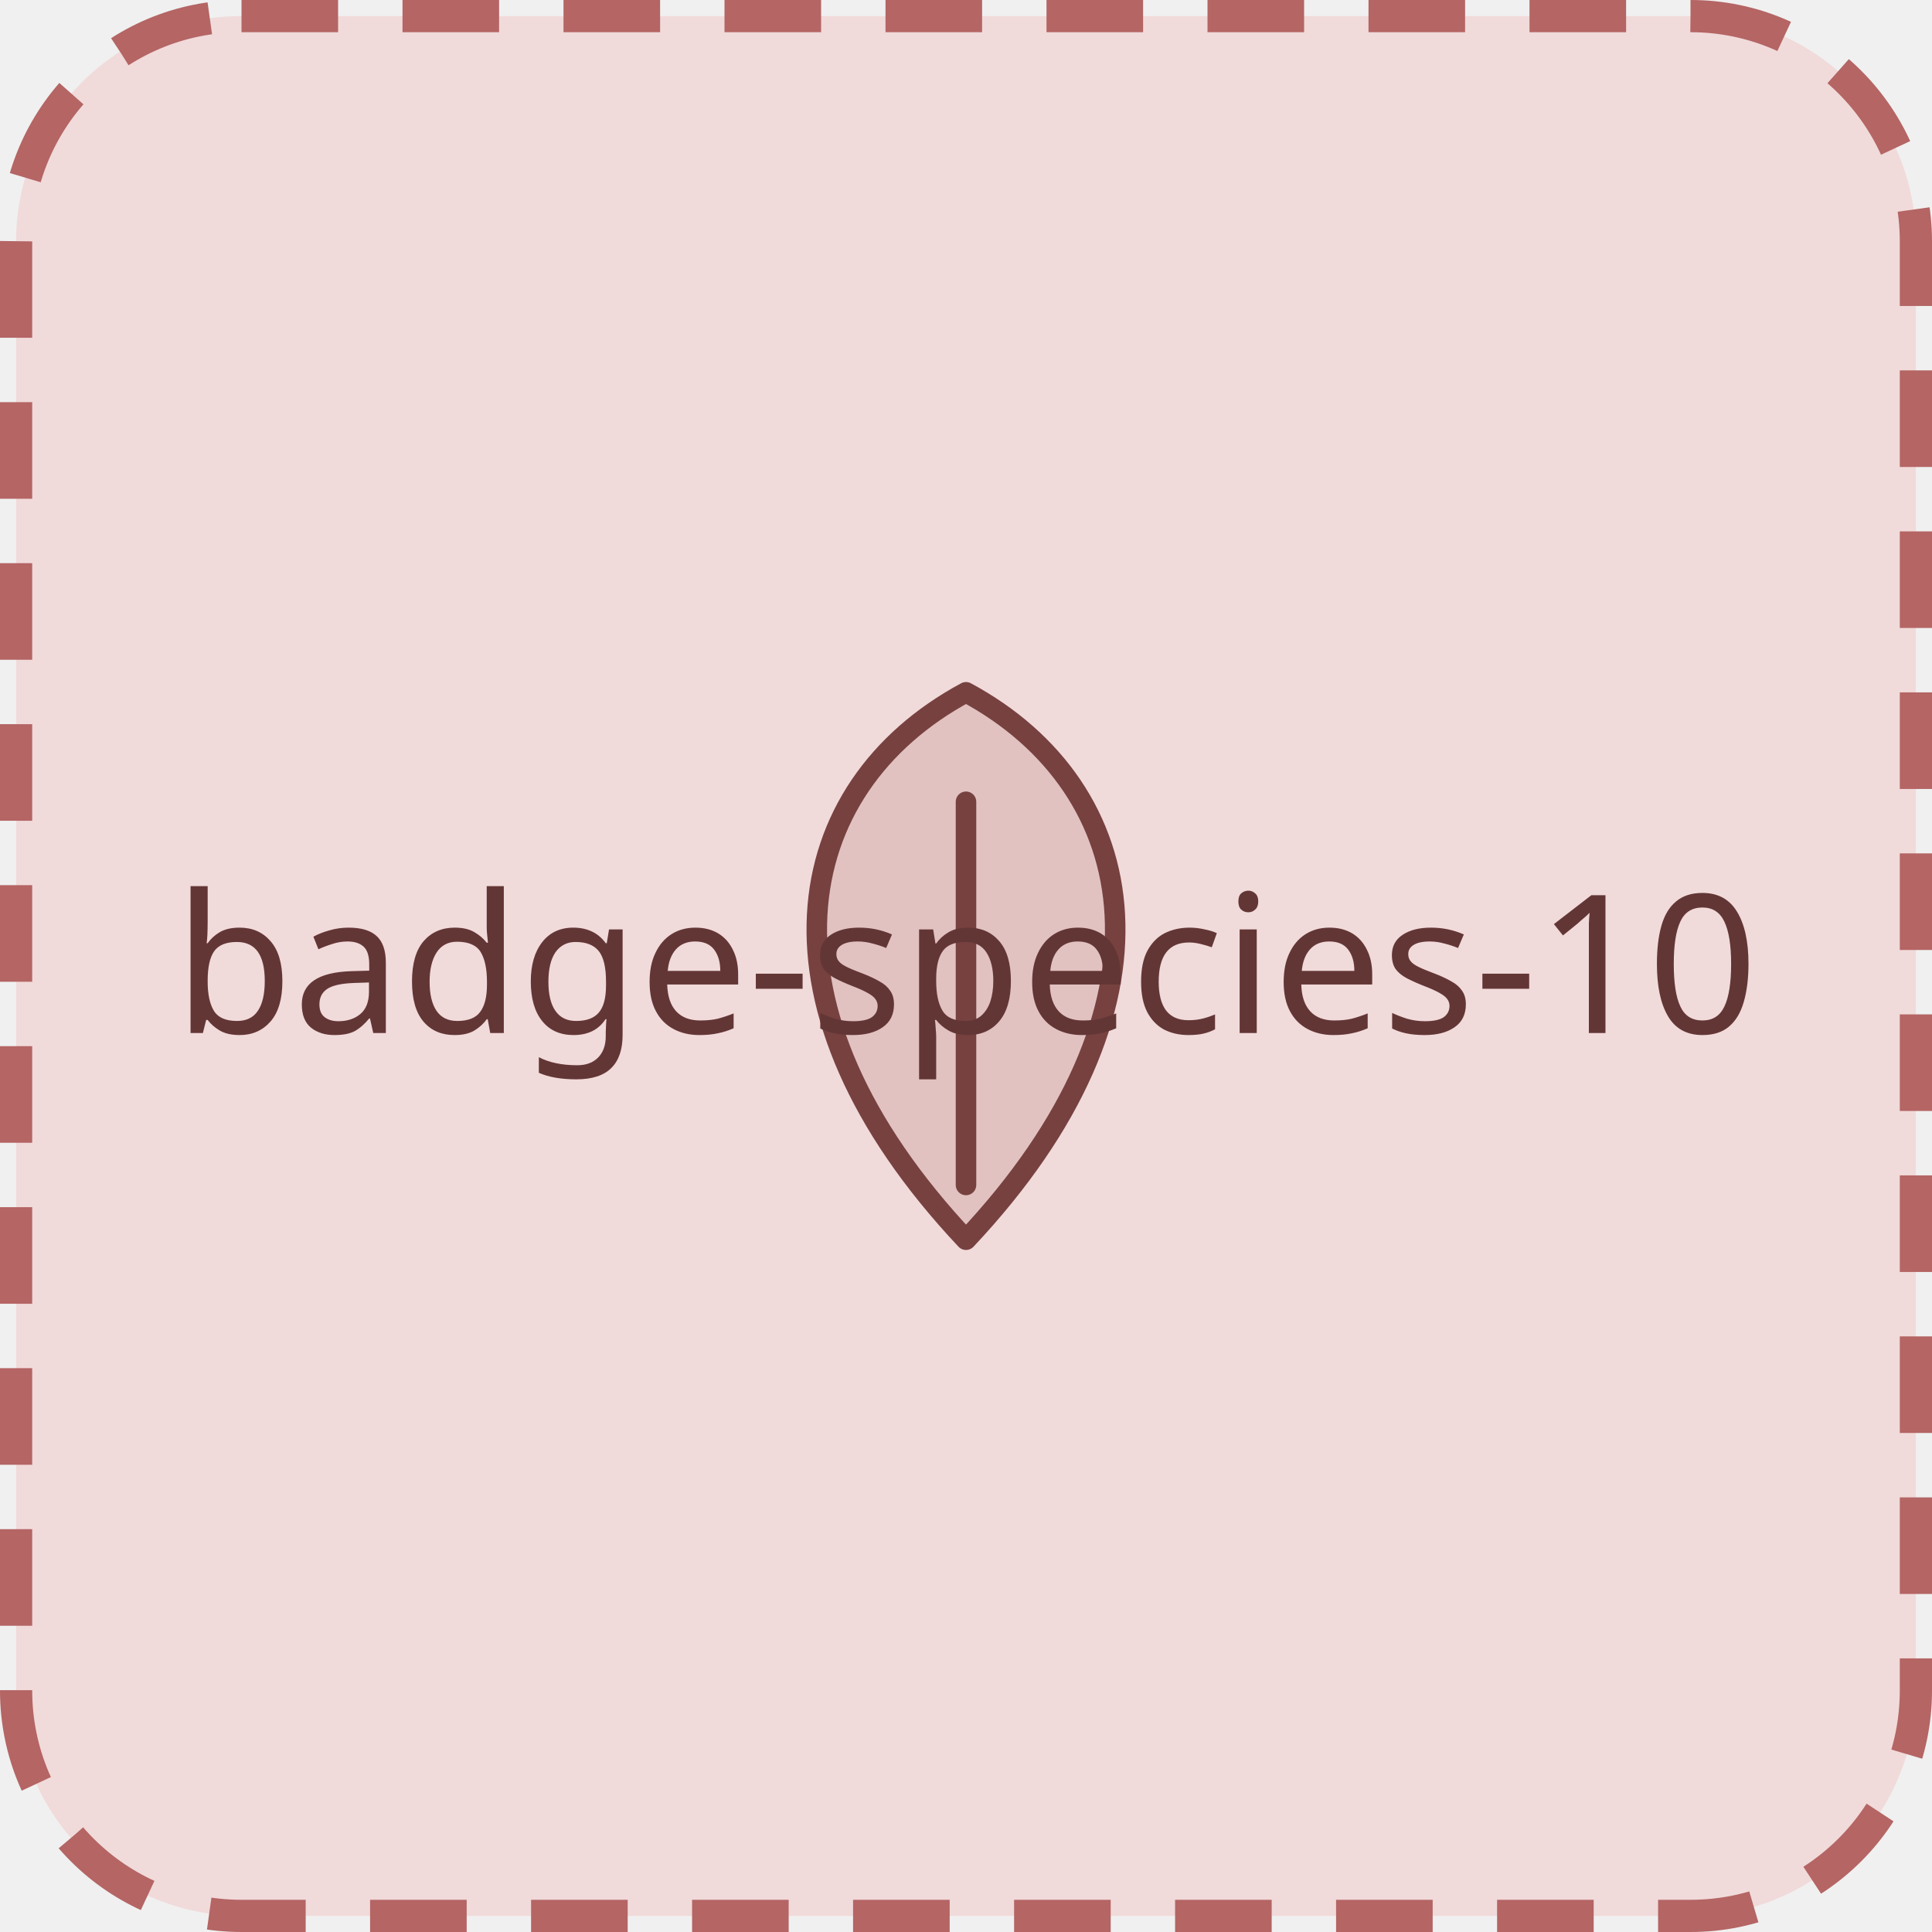
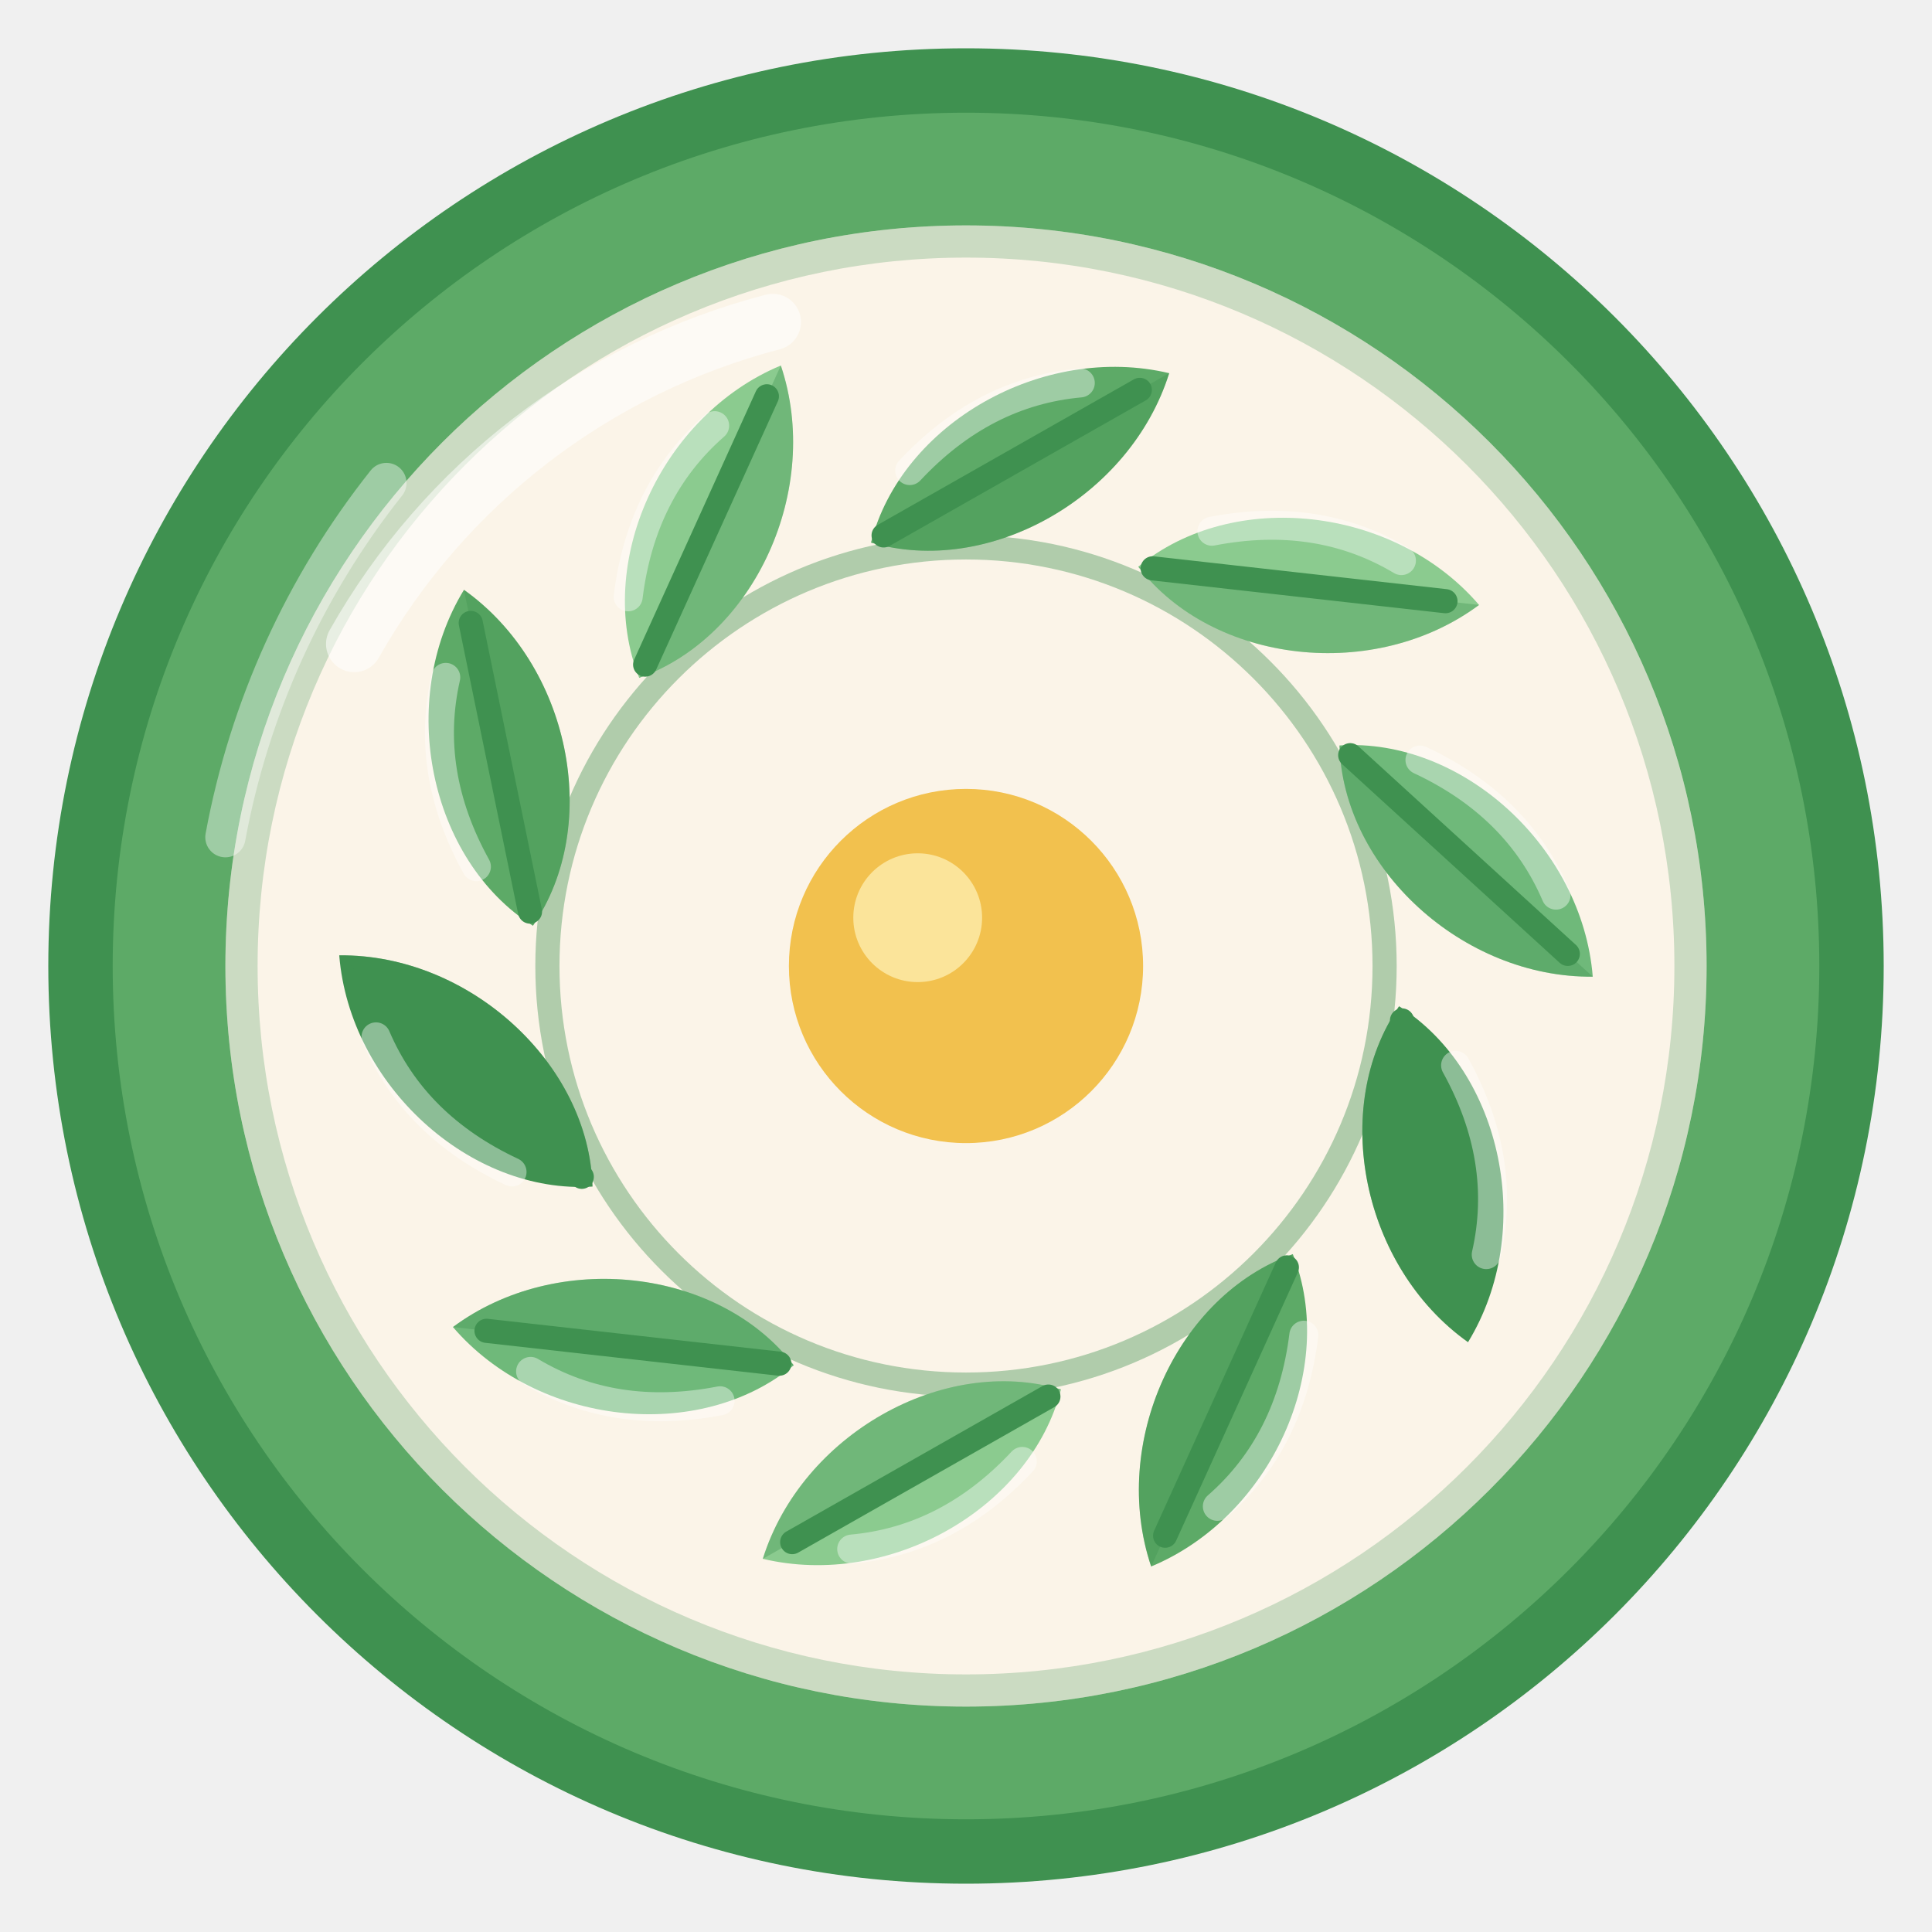
- <svg xmlns="http://www.w3.org/2000/svg" width="120" height="120" viewBox="0 0 120 120">
-   <rect x="1" y="1" width="118" height="118" rx="14" fill="hsl(1 45% 90%)" stroke="hsl(1 35% 55%)" stroke-width="2" stroke-dasharray="6 4" />
-   <g transform="translate(39.6 39.6) scale(0.425)" fill="hsl(1 35% 82%)" stroke="hsl(1 30% 36%)" stroke-width="3" stroke-linejoin="round" stroke-linecap="round">
-     <path d="M48 8C74 22 80 54 48 88C16 54 22 22 48 8Z" />
-     <path d="M48 24V80" fill="none" />
+ <svg xmlns="http://www.w3.org/2000/svg" width="120" height="120" viewBox="0 0 120 120" role="img">
+   <circle cx="60" cy="60" r="57" fill="#3F9150" />
+   <circle cx="60" cy="60" r="53" fill="#5DAA67" />
+   <circle cx="60" cy="60" r="46" fill="#fbf4e8" />
+   <circle cx="60" cy="60" r="45" fill="none" stroke="#3F9150" stroke-opacity=".25" stroke-width="2" />
+   <path d="M22 40A42 42 0 0 1 48 20" fill="none" stroke="#fff" stroke-opacity=".55" stroke-width="3.5" stroke-linecap="round" />
+   <path d="M14 52A50 50 0 0 1 24 30" fill="none" stroke="#fff" stroke-opacity=".4" stroke-width="2.5" stroke-linecap="round" />
+   <circle cx="60" cy="60" r="26" fill="none" stroke="#3F9150" stroke-width="1.5" opacity=".4" />
+   <g transform="translate(54.1 33.7) rotate(-29.6)">
+     <path d="M0 0C5.3 -5.5 15.4 -5.5 21.3 0C15.4 5.5 5.3 5.5 0 0Z" fill="#5DAA67" />
+     <path d="M0 0C5.3 5.5 15.4 5.5 21.3 0Z" fill="#3F9150" opacity=".35" />
+     <path d="M4.3 -2.7Q10.7 -4.7 16.2 -2.2" fill="none" stroke="#fff" stroke-opacity=".4" stroke-width="1.8" stroke-linecap="round" />
+     <path d="M0.9 0L19.2 0" stroke="#3F9150" stroke-width="1.5" stroke-linecap="round" />
  </g>
-   <text dominant-baseline="middle" x="50%" y="50%" text-anchor="middle" font-family="sans-serif" font-size="12" fill="hsl(1 30% 30%)">badge-species-10</text>
+   <g transform="translate(70.7 35.2) rotate(6.4)">
+     <path d="M0 0C5.3 -5.5 15.4 -5.5 21.3 0C15.4 5.5 5.3 5.5 0 0Z" fill="#8BCB8F" />
+     <path d="M0 0C5.3 5.5 15.4 5.5 21.3 0Z" fill="#3F9150" opacity=".35" />
+     <path d="M4.3 -2.7Q10.7 -4.7 16.2 -2.2" fill="none" stroke="#fff" stroke-opacity=".4" stroke-width="1.8" stroke-linecap="round" />
+     <path d="M0.9 0L19.2 0" stroke="#3F9150" stroke-width="1.5" stroke-linecap="round" />
+   </g>
+   <g transform="translate(83.2 46.3) rotate(42.4)">
+     <path d="M0 0C5.3 -5.5 15.4 -5.5 21.3 0C15.4 5.5 5.3 5.5 0 0Z" fill="#6fb97a" />
+     <path d="M0 0C5.3 5.5 15.4 5.5 21.3 0Z" fill="#3F9150" opacity=".35" />
+     <path d="M4.3 -2.7Q10.7 -4.7 16.2 -2.2" fill="none" stroke="#fff" stroke-opacity=".4" stroke-width="1.8" stroke-linecap="round" />
+     <path d="M0.9 0L19.2 0" stroke="#3F9150" stroke-width="1.5" stroke-linecap="round" />
+   </g>
+   <g transform="translate(86.9 62.5) rotate(78.4)">
+     <path d="M0 0C5.3 -5.5 15.4 -5.5 21.3 0C15.4 5.5 5.3 5.5 0 0Z" fill="#3F9150" />
+     <path d="M0 0C5.3 5.5 15.4 5.5 21.3 0Z" fill="#3F9150" opacity=".35" />
+     <path d="M4.3 -2.7Q10.7 -4.7 16.2 -2.2" fill="none" stroke="#fff" stroke-opacity=".4" stroke-width="1.8" stroke-linecap="round" />
+     <path d="M0.9 0L19.2 0" stroke="#3F9150" stroke-width="1.5" stroke-linecap="round" />
+   </g>
+   <g transform="translate(80.3 77.9) rotate(114.4)">
+     <path d="M0 0C5.3 -5.5 15.4 -5.5 21.3 0C15.4 5.5 5.3 5.5 0 0Z" fill="#5DAA67" />
+     <path d="M0 0C5.3 5.5 15.4 5.5 21.3 0Z" fill="#3F9150" opacity=".35" />
+     <path d="M4.3 -2.7Q10.7 -4.7 16.2 -2.2" fill="none" stroke="#fff" stroke-opacity=".4" stroke-width="1.8" stroke-linecap="round" />
+     <path d="M0.9 0L19.2 0" stroke="#3F9150" stroke-width="1.5" stroke-linecap="round" />
+   </g>
+   <g transform="translate(65.9 86.3) rotate(150.4)">
+     <path d="M0 0C5.3 -5.5 15.4 -5.5 21.3 0C15.4 5.5 5.3 5.5 0 0Z" fill="#8BCB8F" />
+     <path d="M0 0C5.3 5.5 15.4 5.5 21.3 0Z" fill="#3F9150" opacity=".35" />
+     <path d="M4.3 -2.7Q10.7 -4.7 16.2 -2.2" fill="none" stroke="#fff" stroke-opacity=".4" stroke-width="1.8" stroke-linecap="round" />
+     <path d="M0.9 0L19.2 0" stroke="#3F9150" stroke-width="1.5" stroke-linecap="round" />
+   </g>
+   <g transform="translate(49.3 84.8) rotate(-173.6)">
+     <path d="M0 0C5.3 -5.5 15.4 -5.5 21.3 0C15.4 5.5 5.3 5.5 0 0Z" fill="#6fb97a" />
+     <path d="M0 0C5.3 5.5 15.4 5.5 21.3 0Z" fill="#3F9150" opacity=".35" />
+     <path d="M4.3 -2.7Q10.7 -4.7 16.2 -2.2" fill="none" stroke="#fff" stroke-opacity=".4" stroke-width="1.8" stroke-linecap="round" />
+     <path d="M0.9 0L19.2 0" stroke="#3F9150" stroke-width="1.5" stroke-linecap="round" />
+   </g>
+   <g transform="translate(36.8 73.7) rotate(-137.6)">
+     <path d="M0 0C5.3 -5.5 15.4 -5.5 21.3 0C15.4 5.5 5.3 5.5 0 0Z" fill="#3F9150" />
+     <path d="M0 0C5.3 5.5 15.4 5.5 21.3 0Z" fill="#3F9150" opacity=".35" />
+     <path d="M4.3 -2.7Q10.7 -4.7 16.2 -2.2" fill="none" stroke="#fff" stroke-opacity=".4" stroke-width="1.8" stroke-linecap="round" />
+     <path d="M0.9 0L19.2 0" stroke="#3F9150" stroke-width="1.5" stroke-linecap="round" />
+   </g>
+   <g transform="translate(33.1 57.5) rotate(-101.6)">
+     <path d="M0 0C5.3 -5.5 15.4 -5.5 21.3 0C15.4 5.5 5.3 5.5 0 0Z" fill="#5DAA67" />
+     <path d="M0 0C5.3 5.5 15.4 5.5 21.3 0Z" fill="#3F9150" opacity=".35" />
+     <path d="M4.3 -2.7Q10.7 -4.7 16.2 -2.2" fill="none" stroke="#fff" stroke-opacity=".4" stroke-width="1.8" stroke-linecap="round" />
+     <path d="M0.9 0L19.2 0" stroke="#3F9150" stroke-width="1.5" stroke-linecap="round" />
+   </g>
+   <g transform="translate(39.7 42.1) rotate(-65.6)">
+     <path d="M0 0C5.3 -5.5 15.4 -5.5 21.3 0C15.4 5.5 5.3 5.5 0 0Z" fill="#8BCB8F" />
+     <path d="M0 0C5.3 5.5 15.4 5.5 21.3 0Z" fill="#3F9150" opacity=".35" />
+     <path d="M4.3 -2.7Q10.7 -4.7 16.2 -2.2" fill="none" stroke="#fff" stroke-opacity=".4" stroke-width="1.8" stroke-linecap="round" />
+     <path d="M0.9 0L19.2 0" stroke="#3F9150" stroke-width="1.5" stroke-linecap="round" />
+   </g>
+   <circle cx="60" cy="60" r="11" fill="#F2C14E" />
+   <circle cx="57" cy="57" r="4" fill="#fbe49a" />
</svg>
